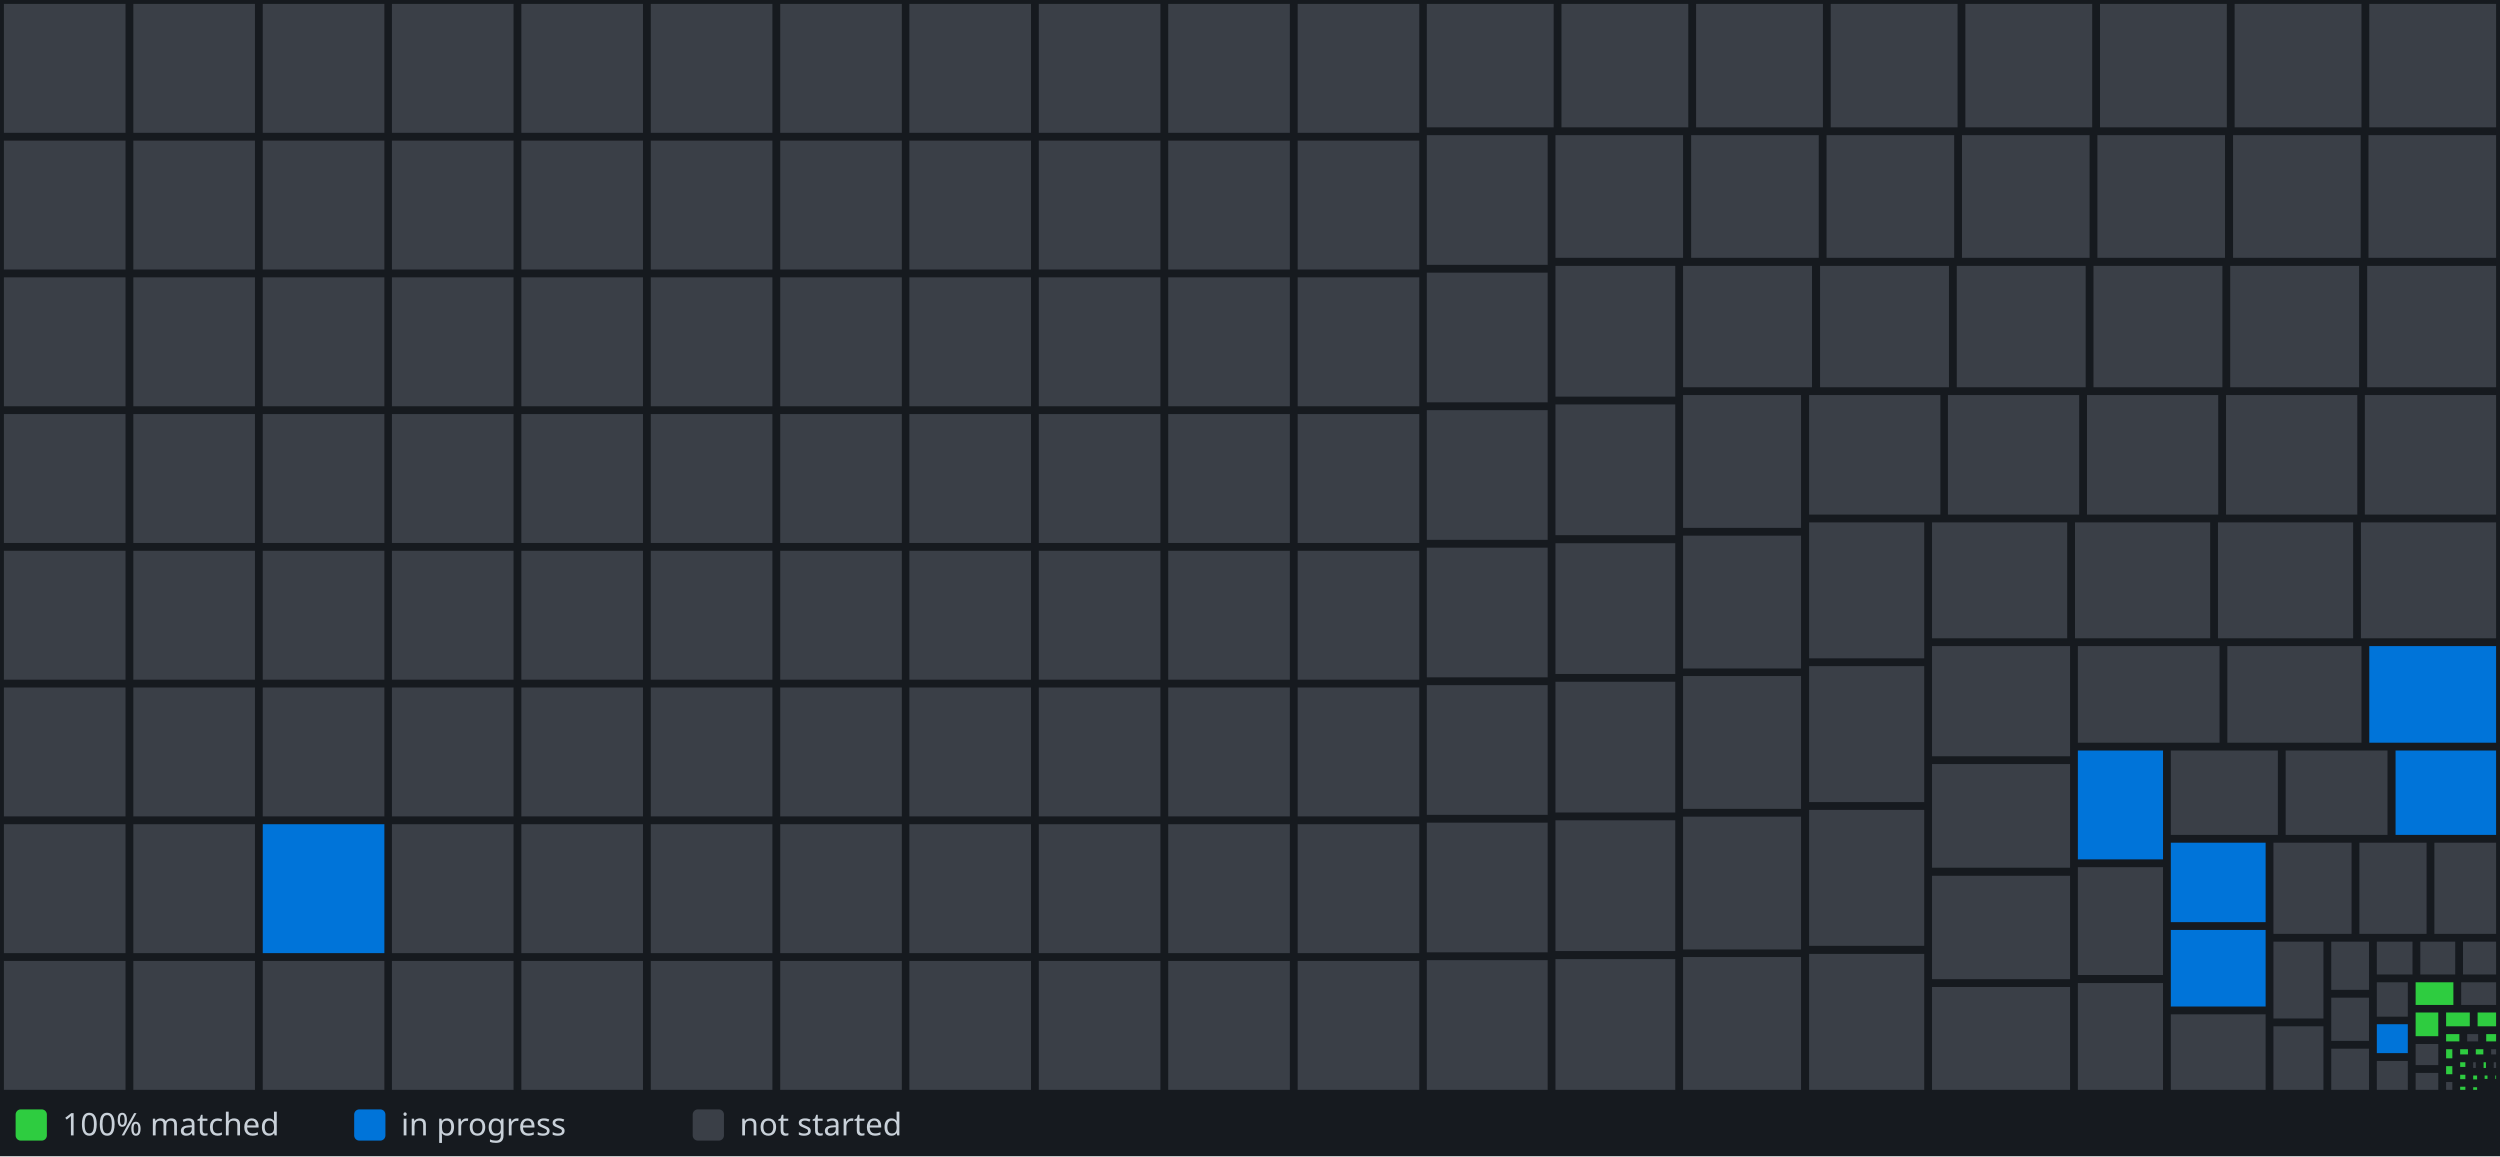
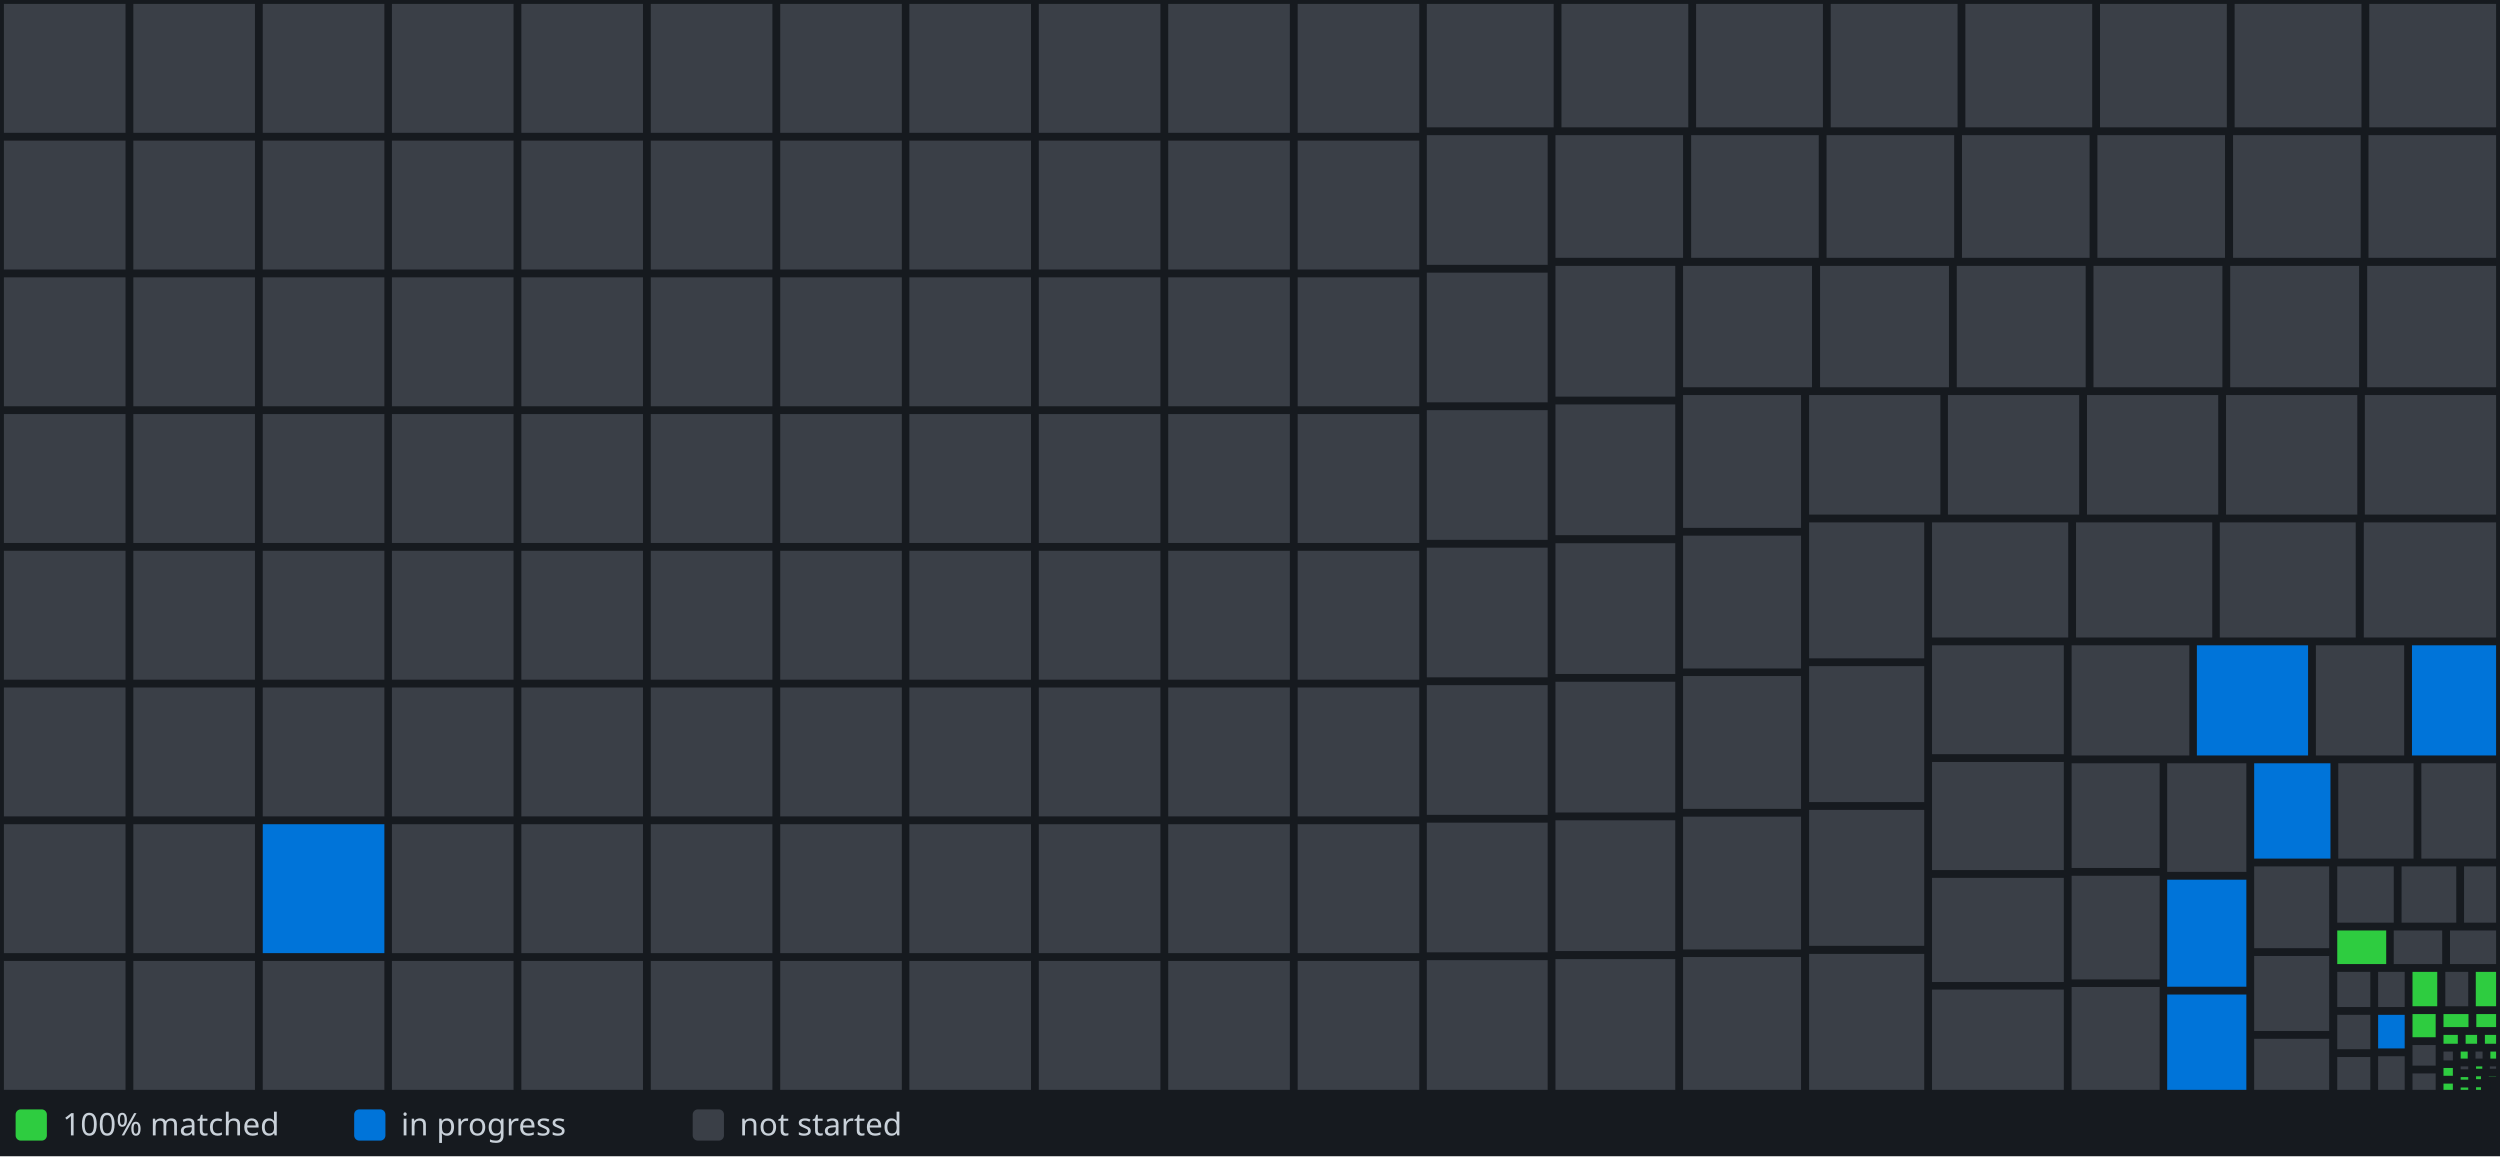
<svg xmlns="http://www.w3.org/2000/svg" width="960" height="444" viewBox="0 0 960 444">
  <rect width="960" height="444" fill="#161a1f" />
  <rect x="1.0" y="1.0" width="47.7" height="50.5" fill="#3a3f47" stroke="#161a1f" />
  <rect x="1.0" y="53.5" width="47.7" height="50.5" fill="#3a3f47" stroke="#161a1f" />
  <rect x="1.0" y="106.0" width="47.7" height="50.5" fill="#3a3f47" stroke="#161a1f" />
  <rect x="1.0" y="158.5" width="47.7" height="50.5" fill="#3a3f47" stroke="#161a1f" />
  <rect x="1.0" y="211.0" width="47.7" height="50.5" fill="#3a3f47" stroke="#161a1f" />
  <rect x="1.0" y="263.5" width="47.7" height="50.5" fill="#3a3f47" stroke="#161a1f" />
  <rect x="1.0" y="316.0" width="47.7" height="50.5" fill="#3a3f47" stroke="#161a1f" />
  <rect x="1.0" y="368.5" width="47.7" height="50.5" fill="#3a3f47" stroke="#161a1f" />
  <rect x="50.7" y="1.0" width="47.7" height="50.5" fill="#3a3f47" stroke="#161a1f" />
  <rect x="50.7" y="53.5" width="47.7" height="50.5" fill="#3a3f47" stroke="#161a1f" />
  <rect x="50.7" y="106.0" width="47.7" height="50.5" fill="#3a3f47" stroke="#161a1f" />
  <rect x="50.7" y="158.5" width="47.7" height="50.5" fill="#3a3f47" stroke="#161a1f" />
  <rect x="50.7" y="211.0" width="47.7" height="50.5" fill="#3a3f47" stroke="#161a1f" />
  <rect x="50.7" y="263.5" width="47.7" height="50.5" fill="#3a3f47" stroke="#161a1f" />
  <rect x="50.7" y="316.0" width="47.7" height="50.5" fill="#3a3f47" stroke="#161a1f" />
  <rect x="50.7" y="368.5" width="47.7" height="50.5" fill="#3a3f47" stroke="#161a1f" />
  <rect x="100.4" y="1.0" width="47.7" height="50.5" fill="#3a3f47" stroke="#161a1f" />
  <rect x="100.4" y="53.5" width="47.7" height="50.5" fill="#3a3f47" stroke="#161a1f" />
  <rect x="100.4" y="106.0" width="47.7" height="50.5" fill="#3a3f47" stroke="#161a1f" />
  <rect x="100.4" y="158.5" width="47.7" height="50.5" fill="#3a3f47" stroke="#161a1f" />
  <rect x="100.4" y="211.0" width="47.7" height="50.5" fill="#3a3f47" stroke="#161a1f" />
  <rect x="100.4" y="263.5" width="47.7" height="50.5" fill="#3a3f47" stroke="#161a1f" />
  <rect x="100.4" y="316.0" width="47.7" height="50.5" fill="#0074d9" stroke="#161a1f" />
  <rect x="100.4" y="368.5" width="47.7" height="50.5" fill="#3a3f47" stroke="#161a1f" />
  <rect x="150.0" y="1.0" width="47.7" height="50.5" fill="#3a3f47" stroke="#161a1f" />
  <rect x="150.0" y="53.5" width="47.7" height="50.5" fill="#3a3f47" stroke="#161a1f" />
  <rect x="150.0" y="106.0" width="47.7" height="50.5" fill="#3a3f47" stroke="#161a1f" />
  <rect x="150.0" y="158.5" width="47.7" height="50.5" fill="#3a3f47" stroke="#161a1f" />
  <rect x="150.0" y="211.0" width="47.7" height="50.5" fill="#3a3f47" stroke="#161a1f" />
  <rect x="150.0" y="263.5" width="47.7" height="50.5" fill="#3a3f47" stroke="#161a1f" />
  <rect x="150.0" y="316.0" width="47.7" height="50.5" fill="#3a3f47" stroke="#161a1f" />
  <rect x="150.0" y="368.5" width="47.7" height="50.5" fill="#3a3f47" stroke="#161a1f" />
  <rect x="199.7" y="1.0" width="47.7" height="50.5" fill="#3a3f47" stroke="#161a1f" />
  <rect x="199.7" y="53.5" width="47.7" height="50.5" fill="#3a3f47" stroke="#161a1f" />
  <rect x="199.7" y="106.0" width="47.7" height="50.5" fill="#3a3f47" stroke="#161a1f" />
  <rect x="199.7" y="158.5" width="47.7" height="50.5" fill="#3a3f47" stroke="#161a1f" />
  <rect x="199.7" y="211.0" width="47.7" height="50.5" fill="#3a3f47" stroke="#161a1f" />
  <rect x="199.7" y="263.5" width="47.7" height="50.5" fill="#3a3f47" stroke="#161a1f" />
  <rect x="199.7" y="316.0" width="47.7" height="50.5" fill="#3a3f47" stroke="#161a1f" />
  <rect x="199.7" y="368.5" width="47.7" height="50.5" fill="#3a3f47" stroke="#161a1f" />
  <rect x="249.4" y="1.0" width="47.7" height="50.5" fill="#3a3f47" stroke="#161a1f" />
  <rect x="249.4" y="53.5" width="47.7" height="50.5" fill="#3a3f47" stroke="#161a1f" />
  <rect x="249.4" y="106.0" width="47.7" height="50.5" fill="#3a3f47" stroke="#161a1f" />
  <rect x="249.4" y="158.5" width="47.7" height="50.5" fill="#3a3f47" stroke="#161a1f" />
  <rect x="249.4" y="211.0" width="47.7" height="50.5" fill="#3a3f47" stroke="#161a1f" />
  <rect x="249.4" y="263.5" width="47.7" height="50.5" fill="#3a3f47" stroke="#161a1f" />
  <rect x="249.4" y="316.0" width="47.7" height="50.5" fill="#3a3f47" stroke="#161a1f" />
  <rect x="249.4" y="368.5" width="47.7" height="50.5" fill="#3a3f47" stroke="#161a1f" />
  <rect x="299.1" y="1.0" width="47.7" height="50.5" fill="#3a3f47" stroke="#161a1f" />
  <rect x="299.1" y="53.5" width="47.7" height="50.5" fill="#3a3f47" stroke="#161a1f" />
  <rect x="299.1" y="106.0" width="47.7" height="50.5" fill="#3a3f47" stroke="#161a1f" />
  <rect x="299.1" y="158.5" width="47.7" height="50.5" fill="#3a3f47" stroke="#161a1f" />
  <rect x="299.1" y="211.0" width="47.7" height="50.5" fill="#3a3f47" stroke="#161a1f" />
  <rect x="299.1" y="263.5" width="47.7" height="50.5" fill="#3a3f47" stroke="#161a1f" />
  <rect x="299.1" y="316.0" width="47.7" height="50.5" fill="#3a3f47" stroke="#161a1f" />
  <rect x="299.1" y="368.5" width="47.7" height="50.5" fill="#3a3f47" stroke="#161a1f" />
  <rect x="348.7" y="1.0" width="47.7" height="50.5" fill="#3a3f47" stroke="#161a1f" />
  <rect x="348.7" y="53.5" width="47.7" height="50.5" fill="#3a3f47" stroke="#161a1f" />
  <rect x="348.7" y="106.0" width="47.7" height="50.5" fill="#3a3f47" stroke="#161a1f" />
  <rect x="348.7" y="158.5" width="47.7" height="50.5" fill="#3a3f47" stroke="#161a1f" />
  <rect x="348.7" y="211.0" width="47.7" height="50.5" fill="#3a3f47" stroke="#161a1f" />
  <rect x="348.7" y="263.5" width="47.7" height="50.5" fill="#3a3f47" stroke="#161a1f" />
  <rect x="348.7" y="316.0" width="47.7" height="50.5" fill="#3a3f47" stroke="#161a1f" />
  <rect x="348.7" y="368.5" width="47.7" height="50.5" fill="#3a3f47" stroke="#161a1f" />
  <rect x="398.4" y="1.0" width="47.7" height="50.5" fill="#3a3f47" stroke="#161a1f" />
  <rect x="398.4" y="53.5" width="47.7" height="50.5" fill="#3a3f47" stroke="#161a1f" />
  <rect x="398.4" y="106.0" width="47.7" height="50.5" fill="#3a3f47" stroke="#161a1f" />
  <rect x="398.4" y="158.5" width="47.7" height="50.5" fill="#3a3f47" stroke="#161a1f" />
  <rect x="398.4" y="211.0" width="47.7" height="50.5" fill="#3a3f47" stroke="#161a1f" />
  <rect x="398.4" y="263.5" width="47.7" height="50.5" fill="#3a3f47" stroke="#161a1f" />
  <rect x="398.4" y="316.0" width="47.7" height="50.5" fill="#3a3f47" stroke="#161a1f" />
  <rect x="398.4" y="368.5" width="47.7" height="50.5" fill="#3a3f47" stroke="#161a1f" />
  <rect x="448.1" y="1.0" width="47.7" height="50.5" fill="#3a3f47" stroke="#161a1f" />
  <rect x="448.1" y="53.5" width="47.7" height="50.5" fill="#3a3f47" stroke="#161a1f" />
  <rect x="448.1" y="106.0" width="47.7" height="50.5" fill="#3a3f47" stroke="#161a1f" />
  <rect x="448.1" y="158.5" width="47.7" height="50.5" fill="#3a3f47" stroke="#161a1f" />
  <rect x="448.1" y="211.0" width="47.7" height="50.5" fill="#3a3f47" stroke="#161a1f" />
  <rect x="448.1" y="263.5" width="47.7" height="50.5" fill="#3a3f47" stroke="#161a1f" />
  <rect x="448.1" y="316.0" width="47.7" height="50.5" fill="#3a3f47" stroke="#161a1f" />
  <rect x="448.1" y="368.5" width="47.7" height="50.5" fill="#3a3f47" stroke="#161a1f" />
  <rect x="497.8" y="1.0" width="47.7" height="50.5" fill="#3a3f47" stroke="#161a1f" />
  <rect x="497.8" y="53.5" width="47.7" height="50.5" fill="#3a3f47" stroke="#161a1f" />
  <rect x="497.8" y="106.0" width="47.7" height="50.5" fill="#3a3f47" stroke="#161a1f" />
  <rect x="497.8" y="158.5" width="47.7" height="50.5" fill="#3a3f47" stroke="#161a1f" />
  <rect x="497.8" y="211.0" width="47.7" height="50.5" fill="#3a3f47" stroke="#161a1f" />
  <rect x="497.8" y="263.5" width="47.7" height="50.5" fill="#3a3f47" stroke="#161a1f" />
  <rect x="497.8" y="316.0" width="47.7" height="50.5" fill="#3a3f47" stroke="#161a1f" />
  <rect x="497.8" y="368.5" width="47.7" height="50.5" fill="#3a3f47" stroke="#161a1f" />
  <rect x="547.4" y="1.0" width="49.7" height="48.4" fill="#3a3f47" stroke="#161a1f" />
  <rect x="599.1" y="1.0" width="49.7" height="48.4" fill="#3a3f47" stroke="#161a1f" />
  <rect x="650.8" y="1.0" width="49.7" height="48.4" fill="#3a3f47" stroke="#161a1f" />
  <rect x="702.5" y="1.0" width="49.7" height="48.4" fill="#3a3f47" stroke="#161a1f" />
  <rect x="754.2" y="1.0" width="49.7" height="48.4" fill="#3a3f47" stroke="#161a1f" />
  <rect x="805.9" y="1.0" width="49.7" height="48.4" fill="#3a3f47" stroke="#161a1f" />
  <rect x="857.6" y="1.0" width="49.7" height="48.4" fill="#3a3f47" stroke="#161a1f" />
  <rect x="909.3" y="1.0" width="49.7" height="48.4" fill="#3a3f47" stroke="#161a1f" />
  <rect x="547.4" y="51.4" width="47.4" height="50.8" fill="#3a3f47" stroke="#161a1f" />
  <rect x="547.4" y="104.2" width="47.4" height="50.8" fill="#3a3f47" stroke="#161a1f" />
  <rect x="547.4" y="157.0" width="47.4" height="50.8" fill="#3a3f47" stroke="#161a1f" />
  <rect x="547.4" y="209.8" width="47.4" height="50.8" fill="#3a3f47" stroke="#161a1f" />
  <rect x="547.4" y="262.6" width="47.4" height="50.8" fill="#3a3f47" stroke="#161a1f" />
  <rect x="547.4" y="315.4" width="47.4" height="50.8" fill="#3a3f47" stroke="#161a1f" />
  <rect x="547.4" y="368.2" width="47.4" height="50.8" fill="#3a3f47" stroke="#161a1f" />
  <rect x="596.8" y="51.4" width="50.0" height="48.1" fill="#3a3f47" stroke="#161a1f" />
  <rect x="648.9" y="51.4" width="50.0" height="48.1" fill="#3a3f47" stroke="#161a1f" />
  <rect x="700.9" y="51.4" width="50.0" height="48.1" fill="#3a3f47" stroke="#161a1f" />
  <rect x="752.9" y="51.4" width="50.0" height="48.1" fill="#3a3f47" stroke="#161a1f" />
  <rect x="804.9" y="51.4" width="50.0" height="48.1" fill="#3a3f47" stroke="#161a1f" />
  <rect x="857.0" y="51.4" width="50.0" height="48.1" fill="#3a3f47" stroke="#161a1f" />
  <rect x="909.0" y="51.4" width="50.0" height="48.1" fill="#3a3f47" stroke="#161a1f" />
  <rect x="596.8" y="101.6" width="47.0" height="51.2" fill="#3a3f47" stroke="#161a1f" />
  <rect x="596.8" y="154.8" width="47.0" height="51.2" fill="#3a3f47" stroke="#161a1f" />
  <rect x="596.8" y="208.1" width="47.0" height="51.2" fill="#3a3f47" stroke="#161a1f" />
  <rect x="596.8" y="261.3" width="47.0" height="51.2" fill="#3a3f47" stroke="#161a1f" />
  <rect x="596.8" y="314.5" width="47.0" height="51.2" fill="#3a3f47" stroke="#161a1f" />
  <rect x="596.8" y="367.8" width="47.0" height="51.2" fill="#3a3f47" stroke="#161a1f" />
  <rect x="645.8" y="101.6" width="50.5" height="47.6" fill="#3a3f47" stroke="#161a1f" />
  <rect x="698.4" y="101.6" width="50.5" height="47.6" fill="#3a3f47" stroke="#161a1f" />
  <rect x="750.9" y="101.6" width="50.5" height="47.6" fill="#3a3f47" stroke="#161a1f" />
  <rect x="803.4" y="101.6" width="50.5" height="47.6" fill="#3a3f47" stroke="#161a1f" />
  <rect x="855.9" y="101.6" width="50.5" height="47.6" fill="#3a3f47" stroke="#161a1f" />
  <rect x="908.5" y="101.6" width="50.5" height="47.6" fill="#3a3f47" stroke="#161a1f" />
  <rect x="645.8" y="151.2" width="46.3" height="52.0" fill="#3a3f47" stroke="#161a1f" />
  <rect x="645.8" y="205.2" width="46.3" height="52.0" fill="#3a3f47" stroke="#161a1f" />
  <rect x="645.8" y="259.1" width="46.3" height="52.0" fill="#3a3f47" stroke="#161a1f" />
  <rect x="645.8" y="313.1" width="46.3" height="52.0" fill="#3a3f47" stroke="#161a1f" />
  <rect x="645.8" y="367.0" width="46.3" height="52.0" fill="#3a3f47" stroke="#161a1f" />
  <rect x="694.2" y="151.2" width="51.4" height="46.9" fill="#3a3f47" stroke="#161a1f" />
  <rect x="747.5" y="151.2" width="51.4" height="46.9" fill="#3a3f47" stroke="#161a1f" />
  <rect x="800.9" y="151.2" width="51.4" height="46.9" fill="#3a3f47" stroke="#161a1f" />
  <rect x="854.3" y="151.2" width="51.4" height="46.9" fill="#3a3f47" stroke="#161a1f" />
  <rect x="907.6" y="151.2" width="51.4" height="46.9" fill="#3a3f47" stroke="#161a1f" />
  <rect x="694.2" y="200.1" width="45.2" height="53.2" fill="#3a3f47" stroke="#161a1f" />
  <rect x="694.2" y="255.3" width="45.2" height="53.2" fill="#3a3f47" stroke="#161a1f" />
  <rect x="694.2" y="310.5" width="45.2" height="53.2" fill="#3a3f47" stroke="#161a1f" />
  <rect x="694.2" y="365.8" width="45.2" height="53.2" fill="#3a3f47" stroke="#161a1f" />
-   <rect x="741.4" y="200.1" width="52.9" height="45.5" fill="#3a3f47" stroke="#161a1f" />
-   <rect x="796.3" y="200.1" width="52.9" height="45.5" fill="#3a3f47" stroke="#161a1f" />
-   <rect x="851.2" y="200.1" width="52.9" height="45.5" fill="#3a3f47" stroke="#161a1f" />
-   <rect x="906.1" y="200.1" width="52.9" height="45.5" fill="#3a3f47" stroke="#161a1f" />
-   <rect x="741.4" y="247.6" width="54.0" height="43.3" fill="#3a3f47" stroke="#161a1f" />
-   <rect x="741.4" y="292.9" width="54.0" height="40.8" fill="#3a3f47" stroke="#161a1f" />
-   <rect x="741.4" y="335.8" width="54.0" height="40.7" fill="#3a3f47" stroke="#161a1f" />
-   <rect x="741.4" y="378.5" width="54.0" height="40.5" fill="#3a3f47" stroke="#161a1f" />
-   <rect x="797.4" y="247.6" width="55.4" height="38.1" fill="#3a3f47" stroke="#161a1f" />
-   <rect x="854.8" y="247.6" width="52.5" height="38.1" fill="#3a3f47" stroke="#161a1f" />
-   <rect x="909.3" y="247.6" width="49.7" height="38.1" fill="#0074d9" stroke="#161a1f" />
-   <rect x="797.4" y="287.7" width="33.7" height="42.8" fill="#0074d9" stroke="#161a1f" />
-   <rect x="797.4" y="332.5" width="33.7" height="42.4" fill="#3a3f47" stroke="#161a1f" />
-   <rect x="797.4" y="377.0" width="33.7" height="42.0" fill="#3a3f47" stroke="#161a1f" />
-   <rect x="833.1" y="287.7" width="42.1" height="33.4" fill="#3a3f47" stroke="#161a1f" />
-   <rect x="877.2" y="287.7" width="40.1" height="33.4" fill="#3a3f47" stroke="#161a1f" />
-   <rect x="919.4" y="287.7" width="39.6" height="33.4" fill="#0074d9" stroke="#161a1f" />
-   <rect x="833.1" y="323.1" width="37.4" height="31.5" fill="#0074d9" stroke="#161a1f" />
-   <rect x="833.1" y="356.6" width="37.4" height="30.4" fill="#0074d9" stroke="#161a1f" />
-   <rect x="833.1" y="389.0" width="37.4" height="30.0" fill="#3a3f47" stroke="#161a1f" />
-   <rect x="872.5" y="323.1" width="31.0" height="36.0" fill="#3a3f47" stroke="#161a1f" />
-   <rect x="905.5" y="323.1" width="26.8" height="36.0" fill="#3a3f47" stroke="#161a1f" />
-   <rect x="934.3" y="323.1" width="24.7" height="36.0" fill="#3a3f47" stroke="#161a1f" />
-   <rect x="872.5" y="361.1" width="20.2" height="30.5" fill="#3a3f47" stroke="#161a1f" />
-   <rect x="872.5" y="393.6" width="20.2" height="25.4" fill="#3a3f47" stroke="#161a1f" />
-   <rect x="894.7" y="361.1" width="15.5" height="19.5" fill="#3a3f47" stroke="#161a1f" />
-   <rect x="894.7" y="382.6" width="15.5" height="17.6" fill="#3a3f47" stroke="#161a1f" />
-   <rect x="894.7" y="402.2" width="15.5" height="16.8" fill="#3a3f47" stroke="#161a1f" />
-   <rect x="912.2" y="361.1" width="14.7" height="13.6" fill="#3a3f47" stroke="#161a1f" />
-   <rect x="928.9" y="361.1" width="14.4" height="13.6" fill="#3a3f47" stroke="#161a1f" />
-   <rect x="945.3" y="361.1" width="13.7" height="13.6" fill="#3a3f47" stroke="#161a1f" />
-   <rect x="912.2" y="376.7" width="12.9" height="14.2" fill="#3a3f47" stroke="#161a1f" />
-   <rect x="912.2" y="392.8" width="12.9" height="12.1" fill="#0074d9" stroke="#161a1f" />
-   <rect x="912.2" y="406.9" width="12.9" height="12.1" fill="#3a3f47" stroke="#161a1f" />
-   <rect x="927.1" y="376.7" width="15.5" height="9.7" fill="#2ecc40" stroke="#161a1f" />
-   <rect x="944.6" y="376.7" width="14.4" height="9.7" fill="#3a3f47" stroke="#161a1f" />
-   <rect x="927.1" y="388.3" width="9.7" height="10.1" fill="#2ecc40" stroke="#161a1f" />
-   <rect x="927.1" y="400.4" width="9.7" height="9.1" fill="#3a3f47" stroke="#161a1f" />
-   <rect x="927.1" y="411.5" width="9.7" height="7.5" fill="#3a3f47" stroke="#161a1f" />
-   <rect x="938.8" y="388.3" width="10.1" height="6.3" fill="#2ecc40" stroke="#161a1f" />
-   <rect x="950.9" y="388.3" width="8.1" height="6.3" fill="#2ecc40" stroke="#161a1f" />
-   <rect x="938.8" y="396.6" width="6.1" height="3.8" fill="#2ecc40" stroke="#161a1f" />
-   <rect x="946.9" y="396.6" width="5.2" height="3.8" fill="#3a3f47" stroke="#161a1f" />
-   <rect x="954.2" y="396.6" width="4.8" height="3.8" fill="#2ecc40" stroke="#161a1f" />
-   <rect x="938.8" y="402.4" width="3.4" height="4.5" fill="#2ecc40" stroke="#161a1f" />
-   <rect x="938.8" y="408.9" width="3.4" height="4.1" fill="#2ecc40" stroke="#161a1f" />
-   <rect x="938.8" y="415.0" width="3.4" height="4.0" fill="#3a3f47" stroke="#161a1f" />
-   <rect x="944.2" y="402.4" width="4.0" height="3.0" fill="#2ecc40" stroke="#161a1f" />
-   <rect x="950.2" y="402.4" width="3.9" height="3.0" fill="#2ecc40" stroke="#161a1f" />
-   <rect x="956.1" y="402.4" width="2.9" height="3.0" fill="#3a3f47" stroke="#161a1f" />
-   <rect x="944.2" y="407.4" width="3.0" height="2.8" fill="#2ecc40" stroke="#161a1f" />
-   <rect x="944.2" y="412.2" width="3.0" height="2.7" fill="#2ecc40" stroke="#161a1f" />
-   <rect x="944.2" y="416.8" width="3.0" height="2.2" fill="#2ecc40" stroke="#161a1f" />
-   <rect x="949.2" y="407.4" width="2.0" height="3.2" fill="#3a3f47" stroke="#161a1f" />
-   <rect x="953.2" y="407.4" width="1.9" height="3.2" fill="#2ecc40" stroke="#161a1f" />
-   <rect x="957.1" y="407.4" width="1.9" height="3.2" fill="#3a3f47" stroke="#161a1f" />
-   <rect x="949.2" y="412.5" width="2.5" height="2.5" fill="#2ecc40" stroke="#161a1f" />
-   <rect x="949.2" y="417.0" width="2.5" height="2.0" fill="#2ecc40" stroke="#161a1f" />
-   <rect x="953.6" y="412.5" width="2.1" height="2.3" fill="#2ecc40" stroke="#161a1f" />
-   <rect x="957.7" y="412.5" width="1.3" height="2.3" fill="#2ecc40" stroke="#161a1f" />
-   <rect x="953.6" y="416.9" width="0.2" height="2.1" fill="#2ecc40" stroke="#161a1f" />
-   <rect x="955.8" y="416.9" width="0.2" height="2.1" fill="#2ecc40" stroke="#161a1f" />
-   <rect x="957.9" y="416.9" width="1.1" height="0.0" fill="#2ecc40" stroke="#161a1f" />
-   <rect x="957.9" y="418.9" width="0.0" height="0.1" fill="#2ecc40" stroke="#161a1f" />
-   <rect x="959.7" y="418.9" width="0.0" height="0.1" fill="#2ecc40" stroke="#161a1f" />
+   <rect x="741.4" y="200.1" width="53.3" height="45.2" fill="#3a3f47" stroke="#161a1f" />
+   <rect x="796.7" y="200.1" width="53.3" height="45.2" fill="#3a3f47" stroke="#161a1f" />
+   <rect x="851.9" y="200.1" width="53.2" height="45.2" fill="#3a3f47" stroke="#161a1f" />
+   <rect x="907.2" y="200.1" width="51.8" height="45.2" fill="#3a3f47" stroke="#161a1f" />
+   <rect x="741.4" y="247.3" width="51.6" height="42.8" fill="#3a3f47" stroke="#161a1f" />
+   <rect x="741.4" y="292.1" width="51.6" height="42.5" fill="#3a3f47" stroke="#161a1f" />
+   <rect x="741.4" y="336.6" width="51.6" height="41.0" fill="#3a3f47" stroke="#161a1f" />
+   <rect x="741.4" y="379.5" width="51.6" height="39.5" fill="#3a3f47" stroke="#161a1f" />
+   <rect x="795.0" y="247.3" width="46.2" height="43.3" fill="#3a3f47" stroke="#161a1f" />
+   <rect x="843.1" y="247.3" width="43.7" height="43.3" fill="#0074d9" stroke="#161a1f" />
+   <rect x="888.8" y="247.3" width="34.9" height="43.3" fill="#3a3f47" stroke="#161a1f" />
+   <rect x="925.7" y="247.3" width="33.3" height="43.3" fill="#0074d9" stroke="#161a1f" />
+   <rect x="795.0" y="292.6" width="34.8" height="41.2" fill="#3a3f47" stroke="#161a1f" />
+   <rect x="795.0" y="335.8" width="34.8" height="40.8" fill="#3a3f47" stroke="#161a1f" />
+   <rect x="795.0" y="378.5" width="34.8" height="40.5" fill="#3a3f47" stroke="#161a1f" />
+   <rect x="831.7" y="292.6" width="31.4" height="42.7" fill="#3a3f47" stroke="#161a1f" />
+   <rect x="831.7" y="337.3" width="31.4" height="42.1" fill="#0074d9" stroke="#161a1f" />
+   <rect x="831.7" y="381.4" width="31.4" height="37.6" fill="#0074d9" stroke="#161a1f" />
+   <rect x="865.1" y="292.6" width="30.3" height="37.6" fill="#0074d9" stroke="#161a1f" />
+   <rect x="897.4" y="292.6" width="29.9" height="37.6" fill="#3a3f47" stroke="#161a1f" />
+   <rect x="929.3" y="292.6" width="29.7" height="37.6" fill="#3a3f47" stroke="#161a1f" />
+   <rect x="865.1" y="332.2" width="29.8" height="32.4" fill="#3a3f47" stroke="#161a1f" />
+   <rect x="865.1" y="366.6" width="29.8" height="29.8" fill="#3a3f47" stroke="#161a1f" />
+   <rect x="865.1" y="398.4" width="29.8" height="20.6" fill="#3a3f47" stroke="#161a1f" />
+   <rect x="897.0" y="332.2" width="22.7" height="22.6" fill="#3a3f47" stroke="#161a1f" />
+   <rect x="921.7" y="332.2" width="22.0" height="22.6" fill="#3a3f47" stroke="#161a1f" />
+   <rect x="945.7" y="332.2" width="13.3" height="22.6" fill="#3a3f47" stroke="#161a1f" />
+   <rect x="897.0" y="356.8" width="19.8" height="13.9" fill="#2ecc40" stroke="#161a1f" />
+   <rect x="918.7" y="356.8" width="19.6" height="13.9" fill="#3a3f47" stroke="#161a1f" />
+   <rect x="940.3" y="356.8" width="18.7" height="13.9" fill="#3a3f47" stroke="#161a1f" />
+   <rect x="897.0" y="372.7" width="13.7" height="14.5" fill="#3a3f47" stroke="#161a1f" />
+   <rect x="897.0" y="389.2" width="13.7" height="14.2" fill="#3a3f47" stroke="#161a1f" />
+   <rect x="897.0" y="405.4" width="13.7" height="13.6" fill="#3a3f47" stroke="#161a1f" />
+   <rect x="912.7" y="372.7" width="11.2" height="14.5" fill="#3a3f47" stroke="#161a1f" />
+   <rect x="912.7" y="389.2" width="11.2" height="13.9" fill="#0074d9" stroke="#161a1f" />
+   <rect x="912.7" y="405.1" width="11.2" height="13.9" fill="#3a3f47" stroke="#161a1f" />
+   <rect x="925.9" y="372.7" width="10.5" height="14.2" fill="#2ecc40" stroke="#161a1f" />
+   <rect x="938.5" y="372.7" width="9.8" height="14.2" fill="#3a3f47" stroke="#161a1f" />
+   <rect x="950.2" y="372.7" width="8.8" height="14.2" fill="#2ecc40" stroke="#161a1f" />
+   <rect x="925.9" y="388.9" width="9.9" height="9.9" fill="#2ecc40" stroke="#161a1f" />
+   <rect x="925.9" y="400.8" width="9.9" height="8.9" fill="#3a3f47" stroke="#161a1f" />
+   <rect x="925.9" y="411.7" width="9.9" height="7.3" fill="#3a3f47" stroke="#161a1f" />
+   <rect x="937.8" y="388.9" width="10.6" height="6.0" fill="#2ecc40" stroke="#161a1f" />
+   <rect x="950.4" y="388.9" width="8.6" height="6.0" fill="#2ecc40" stroke="#161a1f" />
+   <rect x="937.8" y="396.9" width="6.5" height="4.4" fill="#2ecc40" stroke="#161a1f" />
+   <rect x="946.3" y="396.9" width="5.4" height="4.4" fill="#2ecc40" stroke="#161a1f" />
+   <rect x="953.7" y="396.9" width="5.3" height="4.4" fill="#2ecc40" stroke="#161a1f" />
+   <rect x="937.8" y="403.3" width="4.6" height="4.4" fill="#3a3f47" stroke="#161a1f" />
+   <rect x="937.8" y="409.6" width="4.6" height="4.0" fill="#2ecc40" stroke="#161a1f" />
+   <rect x="937.8" y="415.6" width="4.6" height="3.4" fill="#2ecc40" stroke="#161a1f" />
+   <rect x="944.4" y="403.3" width="3.7" height="3.7" fill="#2ecc40" stroke="#161a1f" />
+   <rect x="950.1" y="403.3" width="3.7" height="3.7" fill="#3a3f47" stroke="#161a1f" />
+   <rect x="955.8" y="403.3" width="3.2" height="3.7" fill="#2ecc40" stroke="#161a1f" />
+   <rect x="944.4" y="409.0" width="3.9" height="2.1" fill="#3a3f47" stroke="#161a1f" />
+   <rect x="944.4" y="413.1" width="3.9" height="2.0" fill="#2ecc40" stroke="#161a1f" />
+   <rect x="944.4" y="417.1" width="3.9" height="1.9" fill="#2ecc40" stroke="#161a1f" />
+   <rect x="950.3" y="409.0" width="3.4" height="1.9" fill="#2ecc40" stroke="#161a1f" />
+   <rect x="955.6" y="409.0" width="3.4" height="1.9" fill="#3a3f47" stroke="#161a1f" />
+   <rect x="950.3" y="412.8" width="2.9" height="2.1" fill="#2ecc40" stroke="#161a1f" />
+   <rect x="950.3" y="417.0" width="2.9" height="2.0" fill="#2ecc40" stroke="#161a1f" />
+   <rect x="955.2" y="412.8" width="3.8" height="1.1" fill="#2ecc40" stroke="#161a1f" />
+   <rect x="955.2" y="415.9" width="0.8" height="3.1" fill="#2ecc40" stroke="#161a1f" />
+   <rect x="958.0" y="415.9" width="1.0" height="1.0" fill="#2ecc40" stroke="#161a1f" />
+   <rect x="958.0" y="418.8" width="0.0" height="0.2" fill="#2ecc40" stroke="#161a1f" />
+   <rect x="959.8" y="418.8" width="0.0" height="0.2" fill="#2ecc40" stroke="#161a1f" />
  <rect x="6" y="426" width="12" height="12" rx="2" fill="#2ecc40" />
  <text x="24" y="436" font-family="sans-serif" font-size="12" fill="#c9d1d9">100% matched</text>
  <rect x="136" y="426" width="12" height="12" rx="2" fill="#0074d9" />
  <text x="154" y="436" font-family="sans-serif" font-size="12" fill="#c9d1d9">in progress</text>
  <rect x="266" y="426" width="12" height="12" rx="2" fill="#3a3f47" />
  <text x="284" y="436" font-family="sans-serif" font-size="12" fill="#c9d1d9">not started</text>
</svg>
